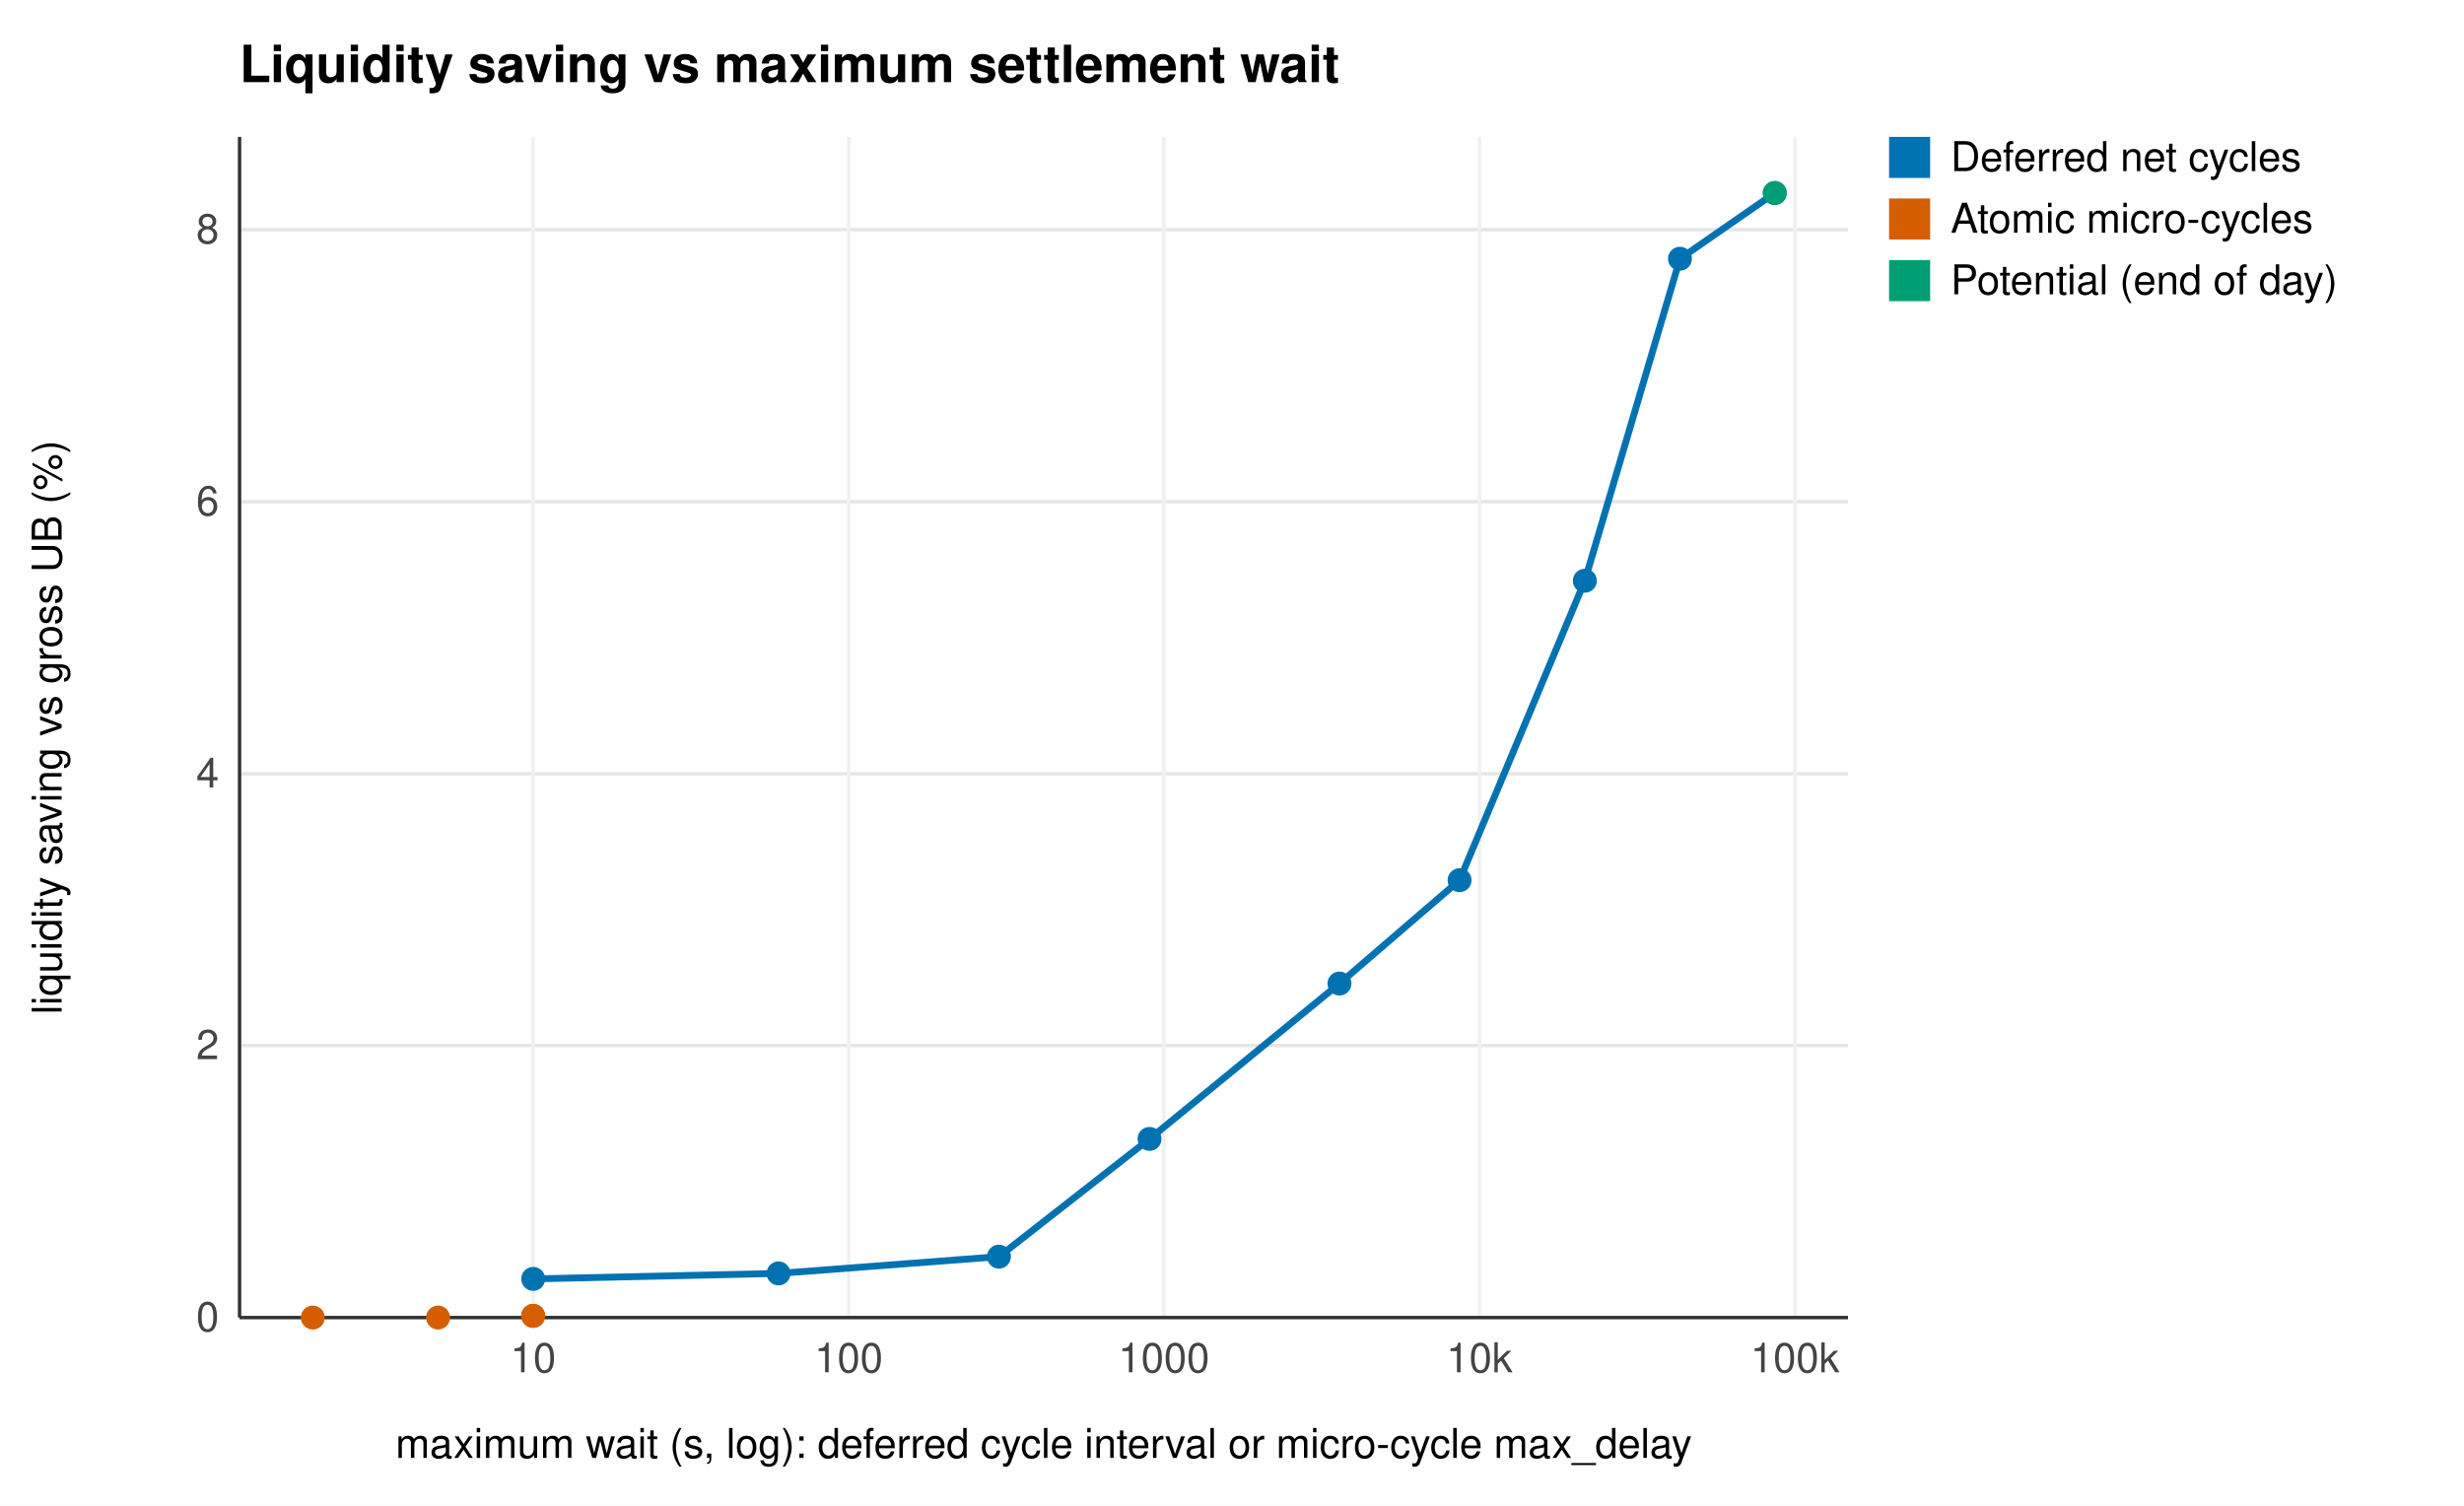
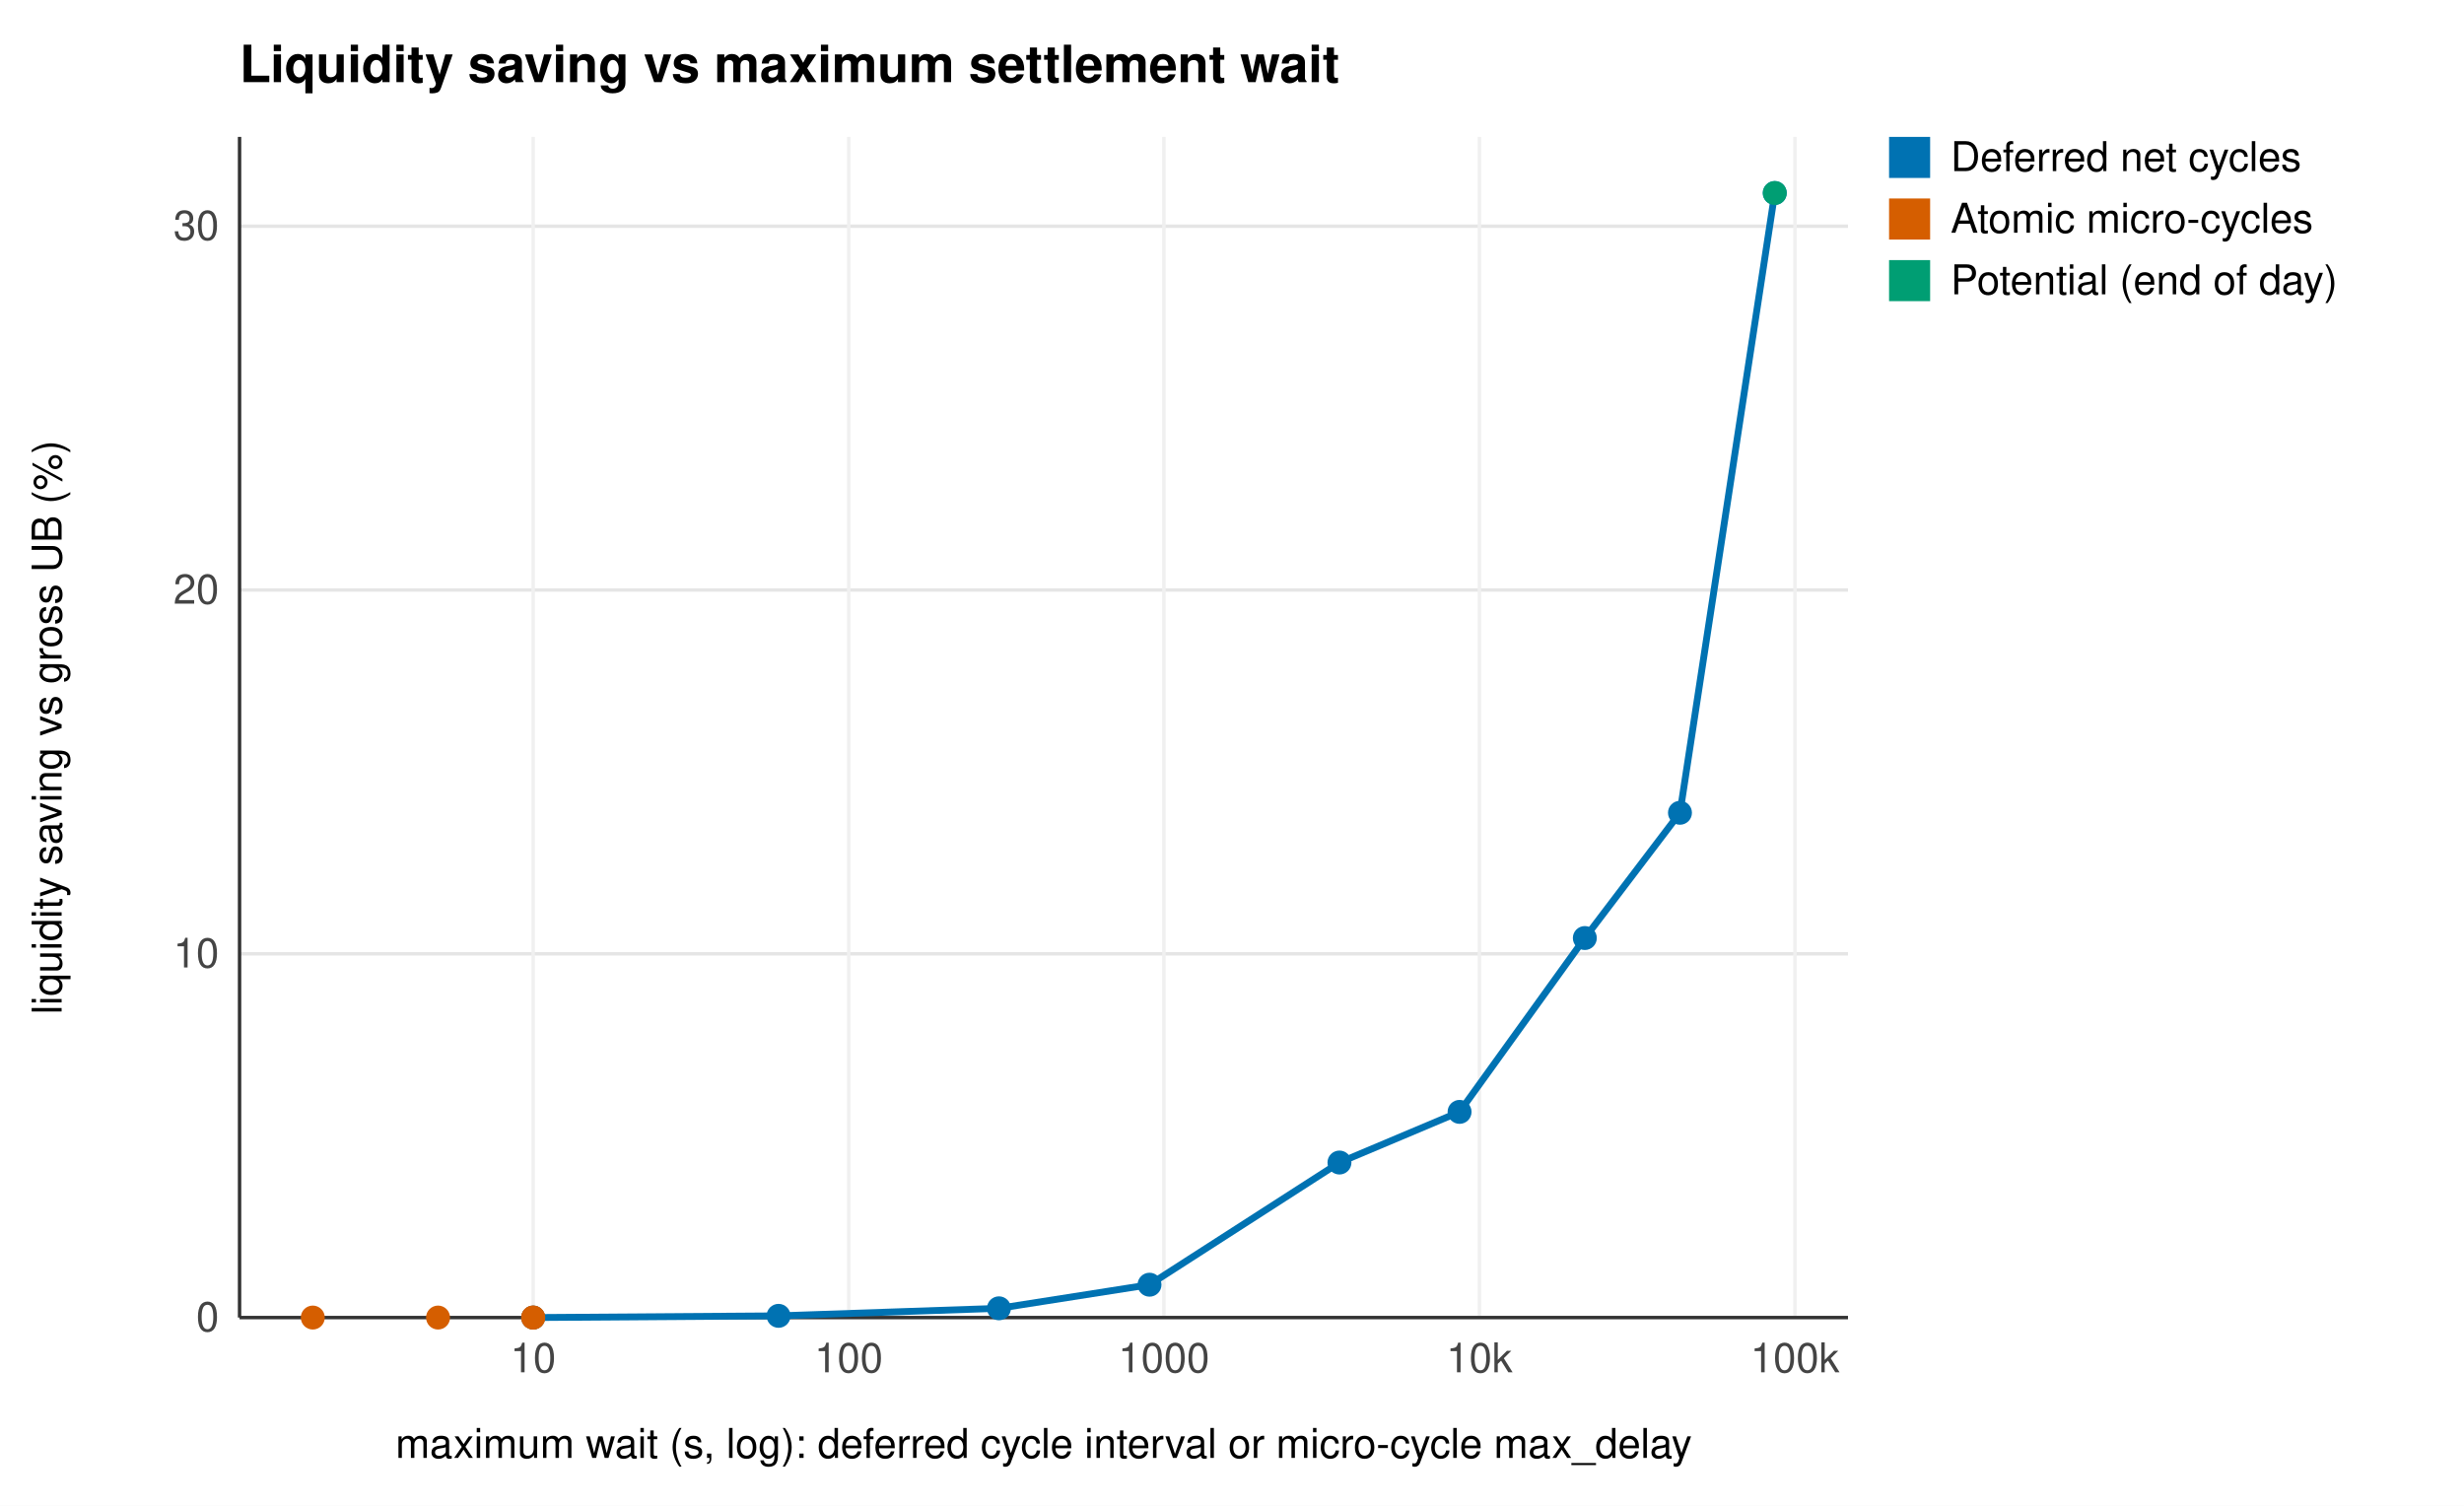
<svg xmlns="http://www.w3.org/2000/svg" viewBox="0 0 720 440" width="720" height="440" font-family="Helvetica, Arial, sans-serif" font-size="12">
  <rect width="100%" height="100%" fill="#ffffff" />
  <text x="70" y="24" font-size="15" font-weight="bold">Liquidity saving vs maximum settlement wait</text>
  <line x1="70" y1="385.0" x2="540.0" y2="385.0" stroke="#e5e5e5" />
  <text x="64.0" y="389.0" text-anchor="end" fill="#444">0</text>
-   <line x1="70" y1="305.5" x2="540.0" y2="305.5" stroke="#e5e5e5" />
-   <text x="64.0" y="309.5" text-anchor="end" fill="#444">2</text>
-   <line x1="70" y1="226.1" x2="540.0" y2="226.1" stroke="#e5e5e5" />
-   <text x="64.0" y="230.1" text-anchor="end" fill="#444">4</text>
-   <line x1="70" y1="146.6" x2="540.0" y2="146.6" stroke="#e5e5e5" />
-   <text x="64.0" y="150.6" text-anchor="end" fill="#444">6</text>
-   <line x1="70" y1="67.1" x2="540.0" y2="67.1" stroke="#e5e5e5" />
-   <text x="64.0" y="71.1" text-anchor="end" fill="#444">8</text>
+   <line x1="70" y1="278.7" x2="540.0" y2="278.7" stroke="#e5e5e5" />
+   <text x="64.0" y="282.7" text-anchor="end" fill="#444">10</text>
+   <line x1="70" y1="172.4" x2="540.0" y2="172.4" stroke="#e5e5e5" />
+   <text x="64.0" y="176.4" text-anchor="end" fill="#444">20</text>
+   <line x1="70" y1="66.1" x2="540.0" y2="66.1" stroke="#e5e5e5" />
+   <text x="64.0" y="70.1" text-anchor="end" fill="#444">30</text>
  <line x1="155.8" y1="40" x2="155.8" y2="385.0" stroke="#f0f0f0" />
  <text x="155.8" y="401.0" text-anchor="middle" fill="#444">10</text>
  <line x1="248.0" y1="40" x2="248.0" y2="385.0" stroke="#f0f0f0" />
  <text x="248.0" y="401.0" text-anchor="middle" fill="#444">100</text>
  <line x1="340.1" y1="40" x2="340.1" y2="385.0" stroke="#f0f0f0" />
  <text x="340.1" y="401.0" text-anchor="middle" fill="#444">1000</text>
  <line x1="432.3" y1="40" x2="432.3" y2="385.0" stroke="#f0f0f0" />
  <text x="432.3" y="401.0" text-anchor="middle" fill="#444">10k</text>
  <line x1="524.5" y1="40" x2="524.5" y2="385.0" stroke="#f0f0f0" />
  <text x="524.5" y="401.0" text-anchor="middle" fill="#444">100k</text>
  <line x1="70" y1="385.0" x2="540.0" y2="385.0" stroke="#333" />
  <line x1="70" y1="40" x2="70" y2="385.0" stroke="#333" />
  <text x="305.0" y="426.0" text-anchor="middle">maximum wait (s, log): deferred cycle interval or micro-cycle max_delay</text>
  <text transform="translate(18,212.5) rotate(-90)" text-anchor="middle">liquidity saving vs gross UB (%)</text>
-   <polyline fill="none" stroke="#0072B2" stroke-width="2" points="518.6,56.4 490.9,75.6 463.1,169.7 426.5,257.2 391.4,287.4 335.9,332.8 291.9,367.2 227.5,372.1 155.8,373.7" />
+   <polyline fill="none" stroke="#0072B2" stroke-width="2" points="518.6,56.4 490.9,237.5 463.1,274.1 426.5,324.9 391.4,339.7 335.9,375.4 291.9,382.3 227.5,384.5 155.8,385.0" />
  <circle cx="518.6" cy="56.4" r="3.5" fill="#0072B2" />
-   <circle cx="490.9" cy="75.6" r="3.5" fill="#0072B2" />
-   <circle cx="463.1" cy="169.7" r="3.5" fill="#0072B2" />
-   <circle cx="426.5" cy="257.2" r="3.5" fill="#0072B2" />
-   <circle cx="391.4" cy="287.4" r="3.5" fill="#0072B2" />
-   <circle cx="335.9" cy="332.8" r="3.5" fill="#0072B2" />
-   <circle cx="291.9" cy="367.2" r="3.5" fill="#0072B2" />
-   <circle cx="227.5" cy="372.1" r="3.5" fill="#0072B2" />
-   <circle cx="155.8" cy="373.7" r="3.5" fill="#0072B2" />
+   <circle cx="490.9" cy="237.5" r="3.5" fill="#0072B2" />
+   <circle cx="463.1" cy="274.1" r="3.5" fill="#0072B2" />
+   <circle cx="426.5" cy="324.9" r="3.5" fill="#0072B2" />
+   <circle cx="391.4" cy="339.7" r="3.5" fill="#0072B2" />
+   <circle cx="335.9" cy="375.4" r="3.5" fill="#0072B2" />
+   <circle cx="291.9" cy="382.3" r="3.5" fill="#0072B2" />
+   <circle cx="227.5" cy="384.5" r="3.5" fill="#0072B2" />
+   <circle cx="155.8" cy="385.0" r="3.5" fill="#0072B2" />
  <rect x="552.0" y="40.0" width="12" height="12" fill="#0072B2" />
  <text x="570.0" y="50.0">Deferred net cycles</text>
-   <circle cx="155.8" cy="384.5" r="3.5" fill="#D55E00" />
-   <circle cx="155.8" cy="384.5" r="3.5" fill="#D55E00" />
+   <circle cx="155.8" cy="385.0" r="3.5" fill="#D55E00" />
+   <circle cx="155.8" cy="385.0" r="3.5" fill="#D55E00" />
  <circle cx="128.0" cy="385.0" r="3.5" fill="#D55E00" />
  <circle cx="91.4" cy="385.0" r="3.5" fill="#D55E00" />
  <rect x="552.0" y="58.0" width="12" height="12" fill="#D55E00" />
  <text x="570.0" y="68.0">Atomic micro-cycles</text>
  <circle cx="518.6" cy="56.4" r="3.5" fill="#009E73" />
  <rect x="552.0" y="76.0" width="12" height="12" fill="#009E73" />
  <text x="570.0" y="86.0">Potential (end of day)</text>
</svg>
